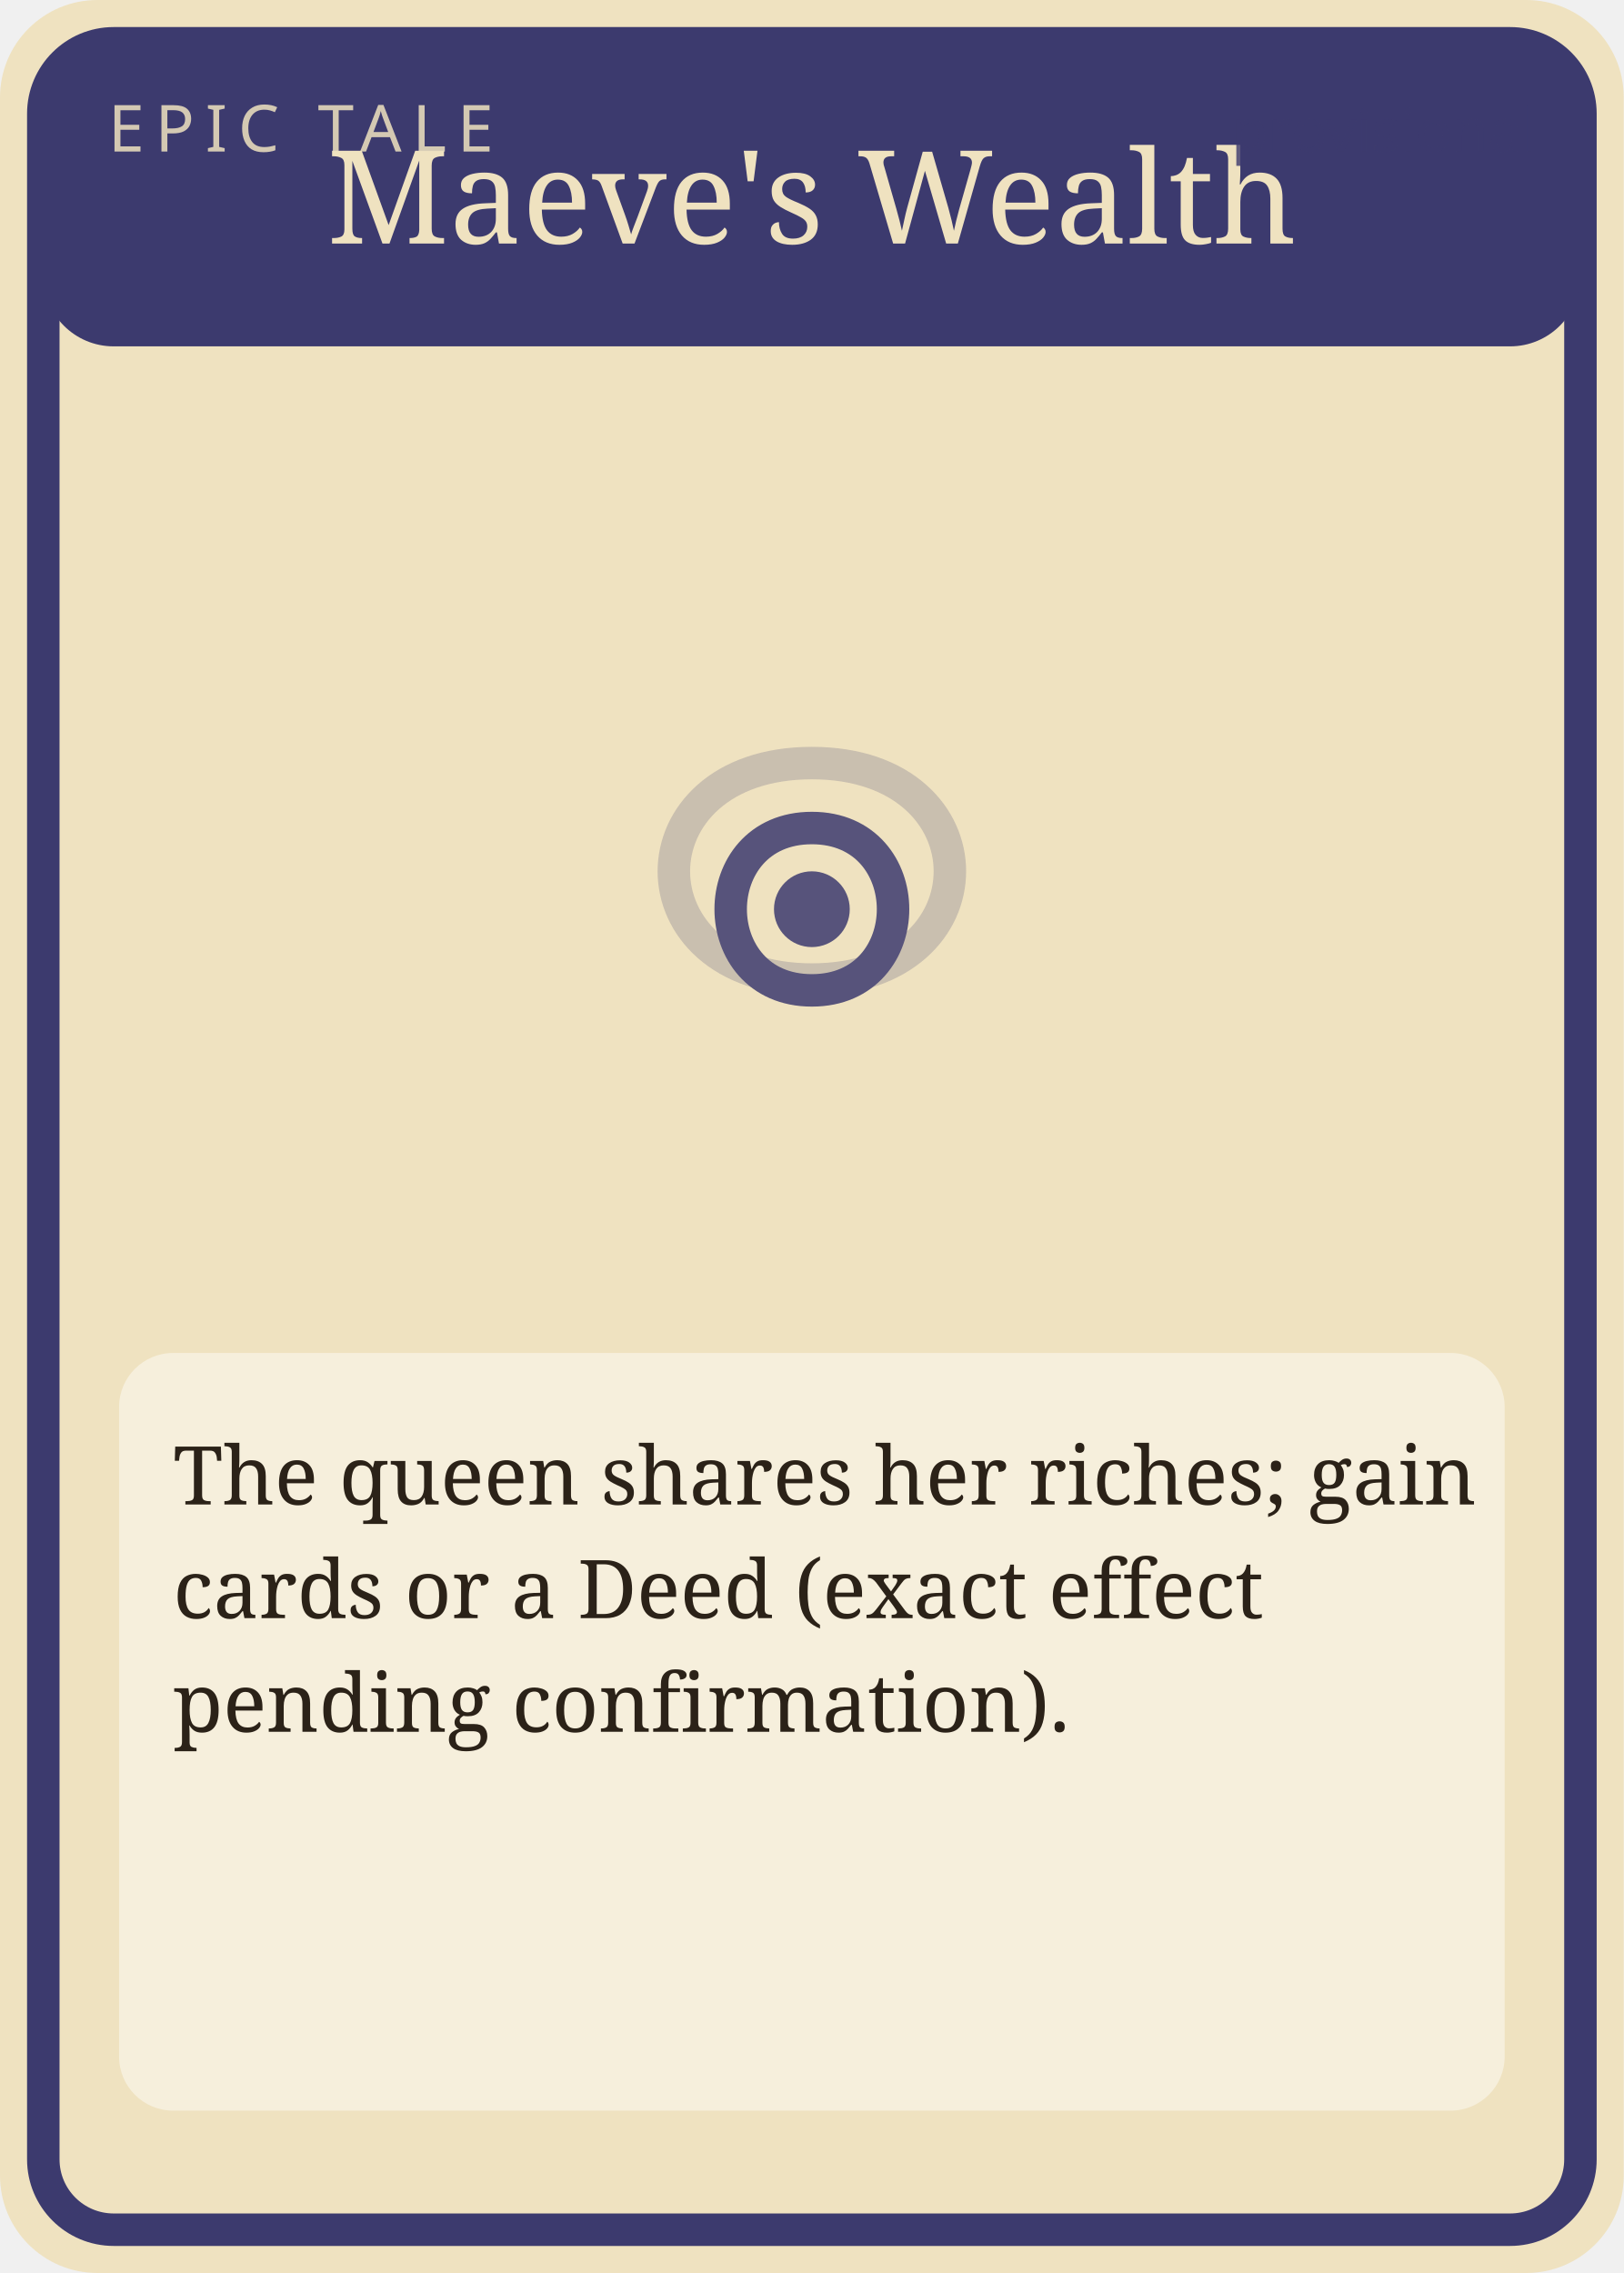
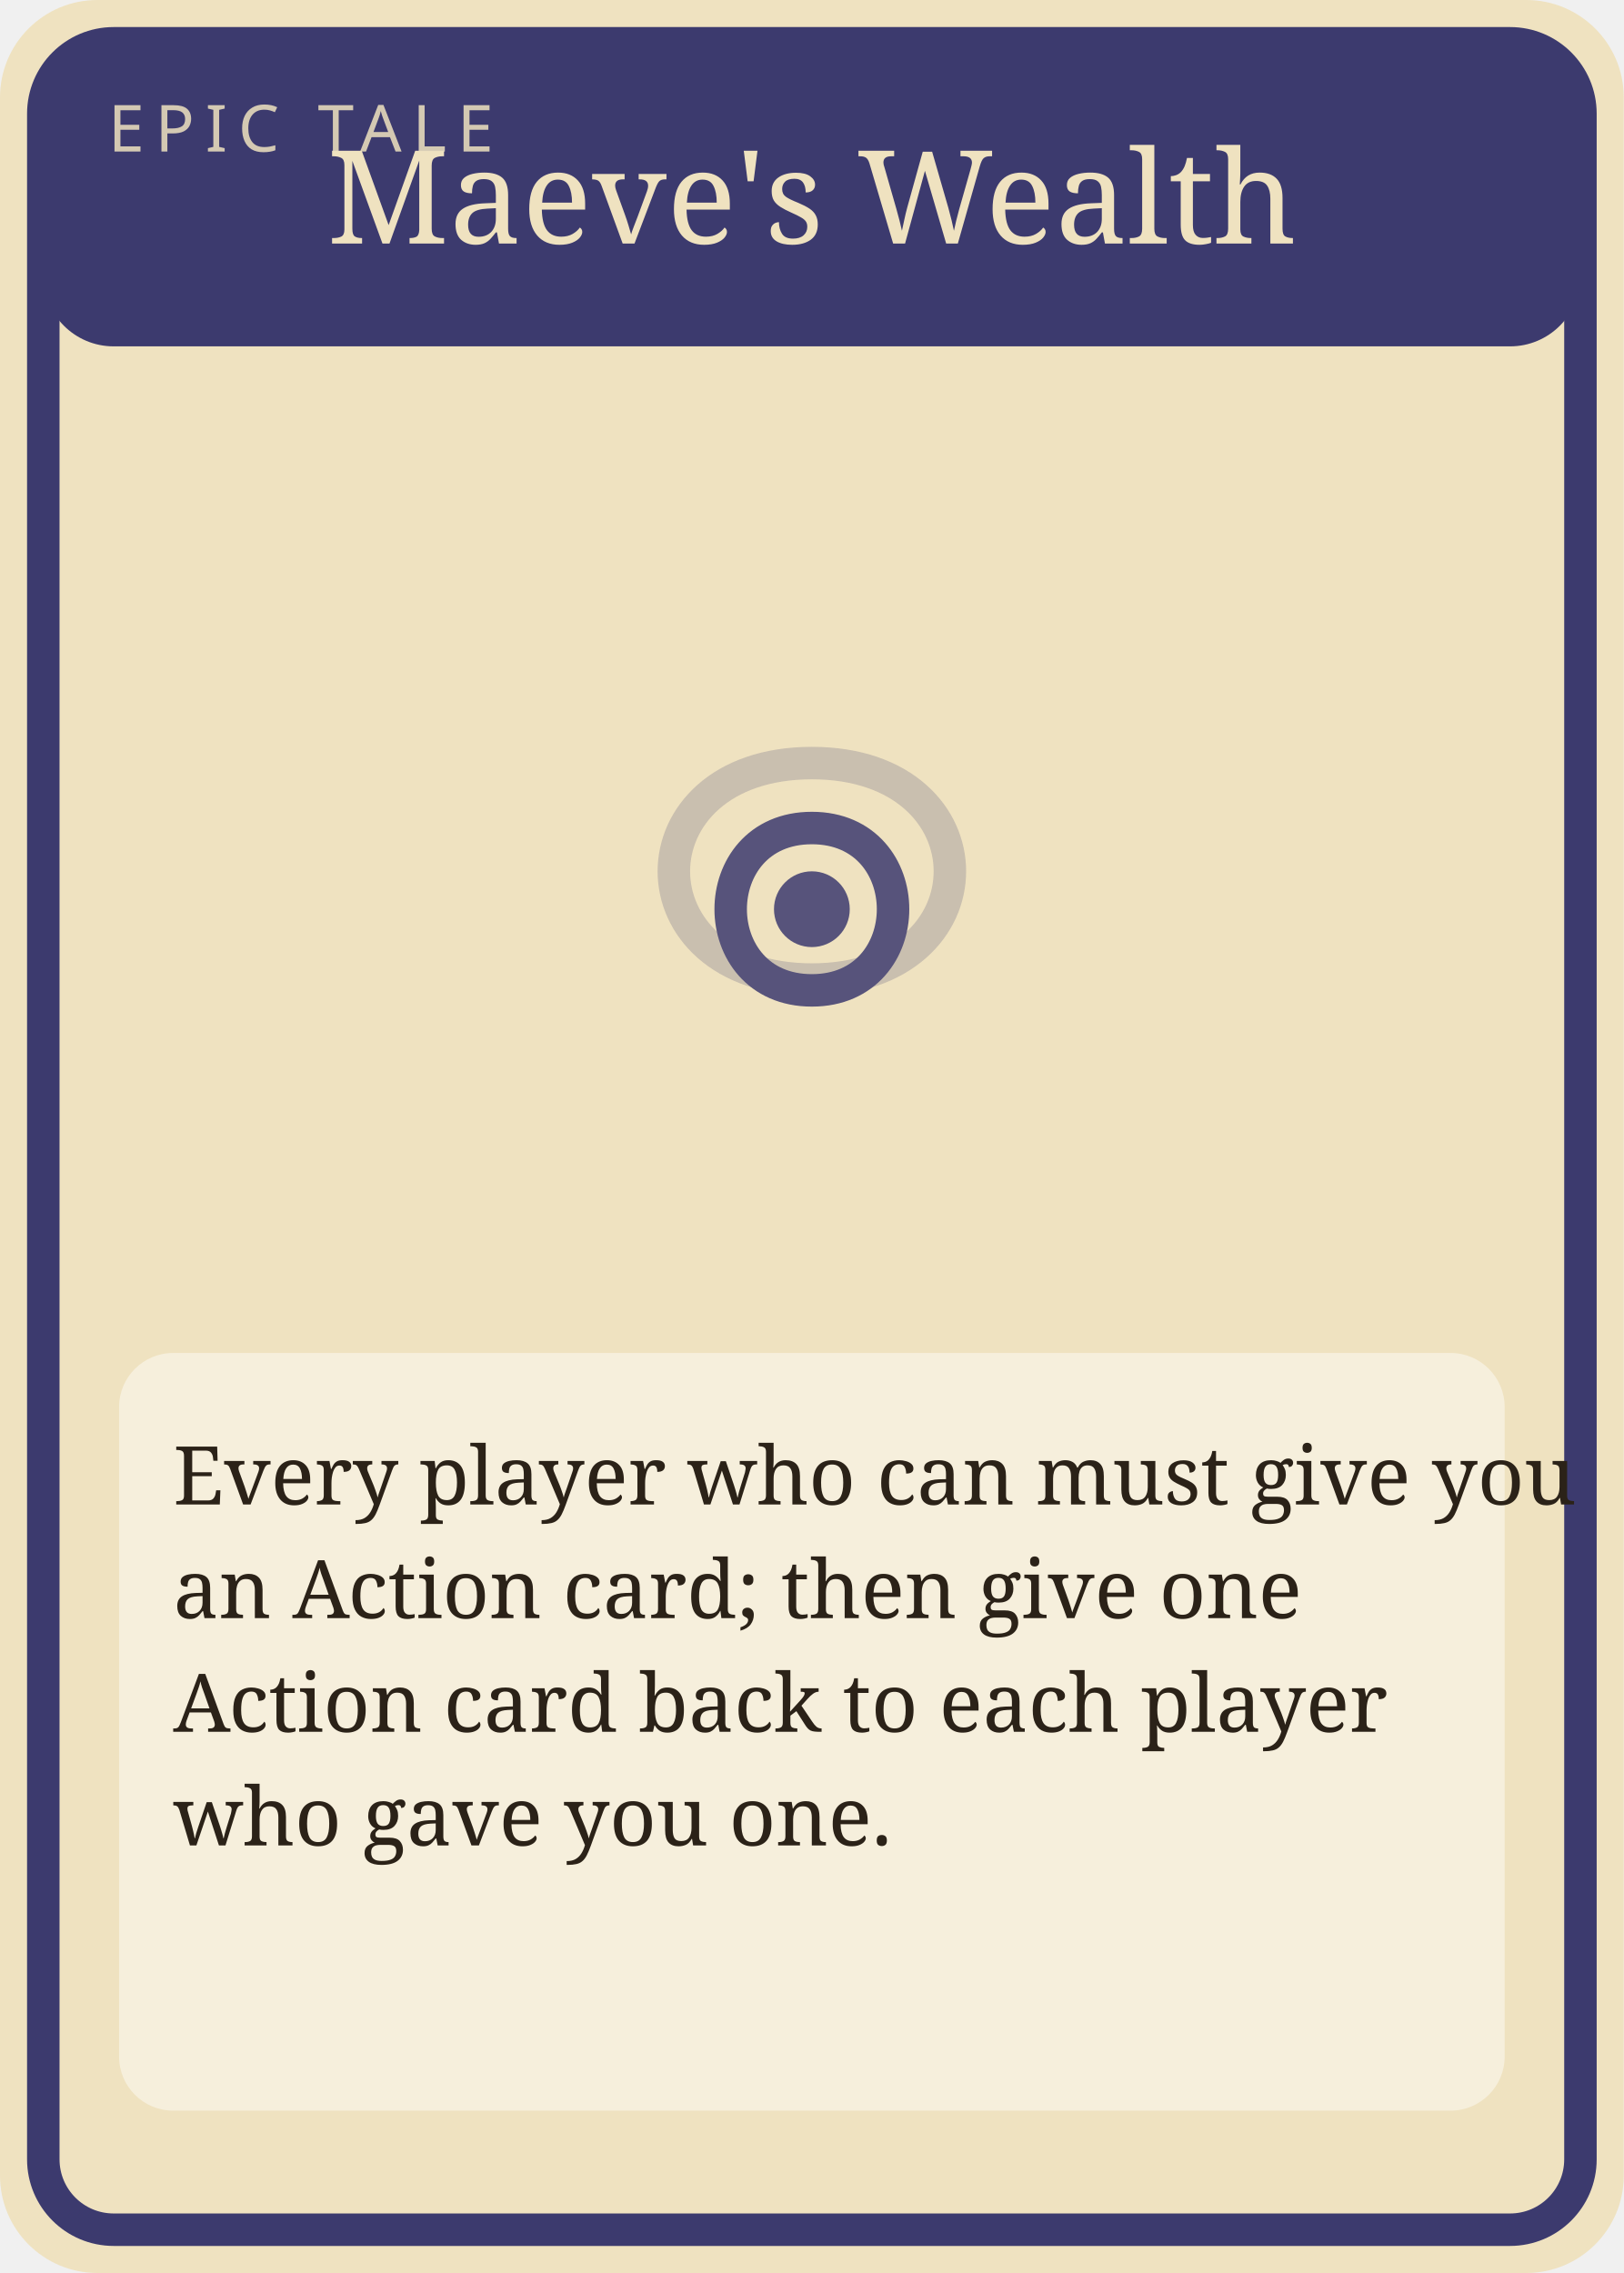
<svg xmlns="http://www.w3.org/2000/svg" width="300" height="420" viewBox="0 0 300 420">
  <rect width="300" height="420" rx="18" fill="#efe2c0" />
  <rect x="8" y="8" width="284" height="404" rx="13" fill="none" stroke="#3c3a6e" stroke-width="6" />
  <rect x="8" y="8" width="284" height="56" rx="13" fill="#3c3a6e" />
  <text x="150" y="45" text-anchor="middle" font-family="Georgia, serif" font-size="24" fill="#efe2c0">Maeve's Wealth</text>
  <text x="20" y="28" font-family="sans-serif" font-size="12" letter-spacing="2" fill="#efe2c0" opacity="0.85">EPIC TALE</text>
-   <text x="284" y="28" text-anchor="end" font-family="sans-serif" font-size="11" fill="#3c3a6e" opacity="0.8">provisional</text>
  <g transform="translate(150 175)" fill="none" stroke="#3c3a6e" stroke-width="6" stroke-linecap="round" opacity="0.85">
    <path d="M0 -34 C34 -34 34 6 0 6 C-34 6 -34 -34 0 -34" opacity="0.25" />
    <path d="M0 -22 C20 -22 20 8 0 8 C-20 8 -20 -22 0 -22" />
    <circle cx="0" cy="-7" r="4" fill="#3c3a6e" />
  </g>
  <rect x="22" y="250" width="256" height="140" rx="10" fill="#ffffff" opacity="0.45" />
  <text x="32" y="278" font-family="Georgia, serif" font-size="15" fill="#2b2218">
-     <tspan x="32" y="278">The queen shares her riches; gain</tspan>
-     <tspan x="32" y="299">cards or a Deed (exact effect</tspan>
-     <tspan x="32" y="320">pending confirmation).</tspan>
+     <tspan x="32" y="278">Every player who can must give you</tspan>
+     <tspan x="32" y="299">an Action card; then give one</tspan>
+     <tspan x="32" y="320">Action card back to each player</tspan>
+     <tspan x="32" y="341">who gave you one.</tspan>
  </text>
</svg>
